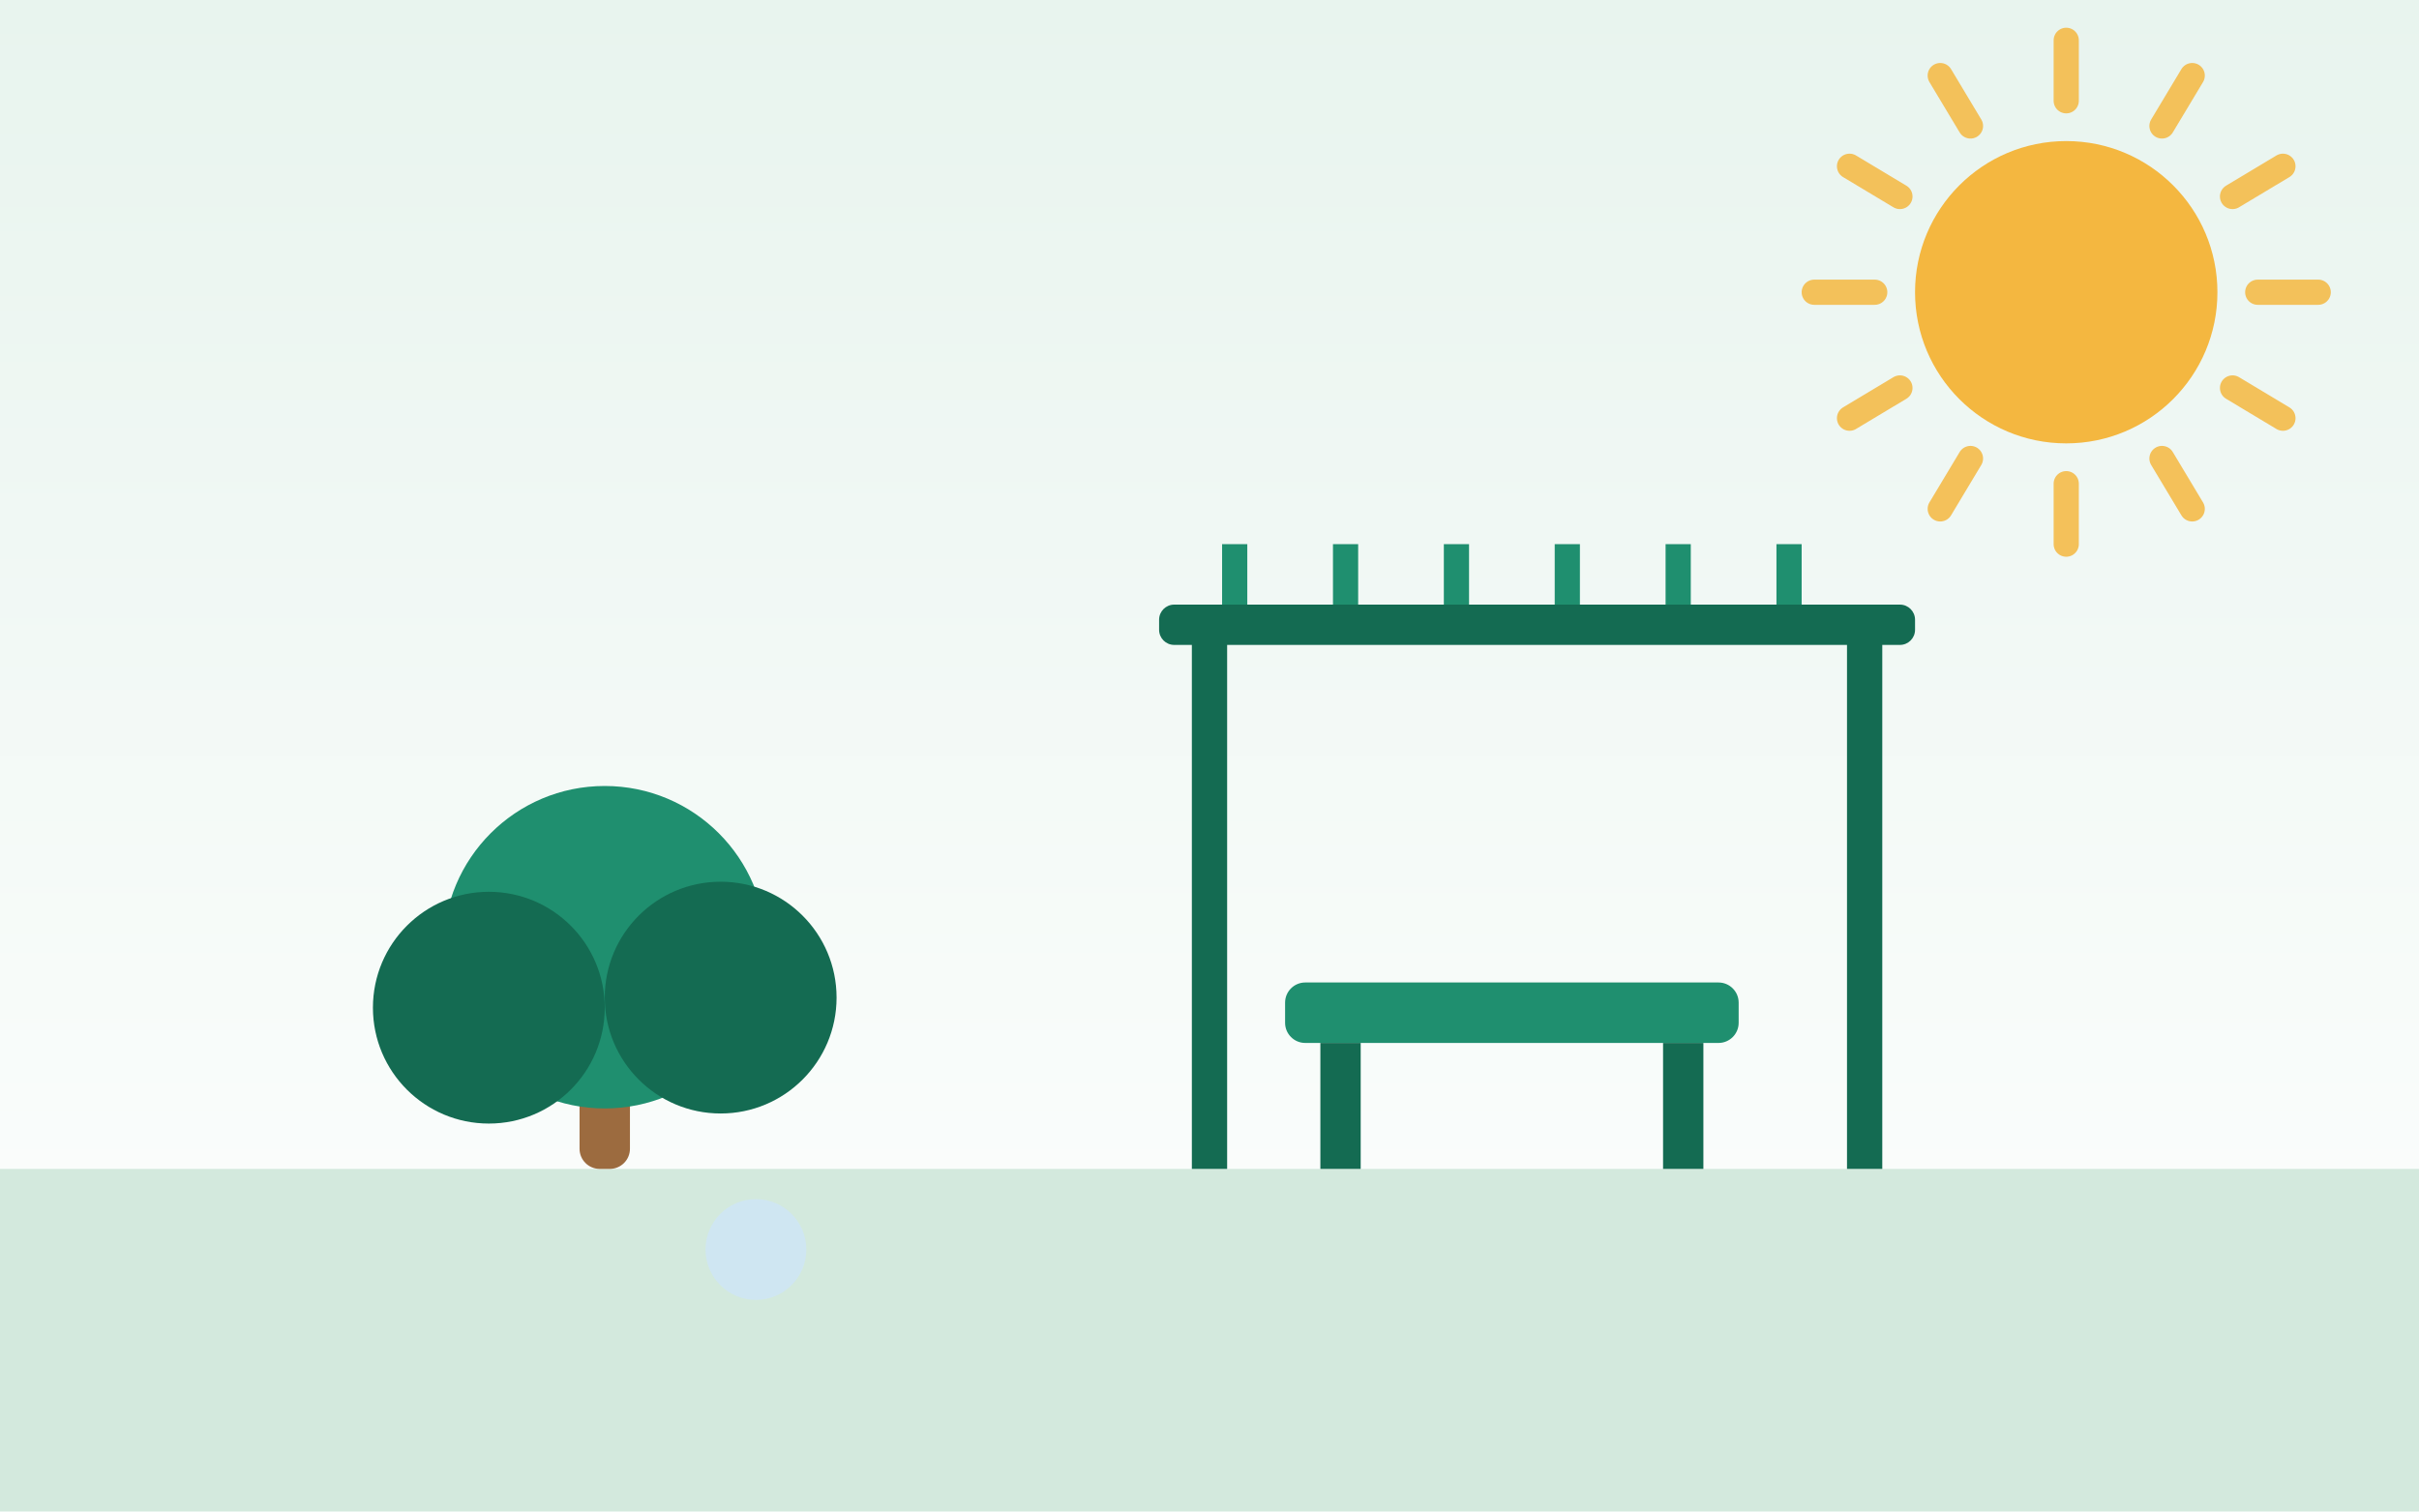
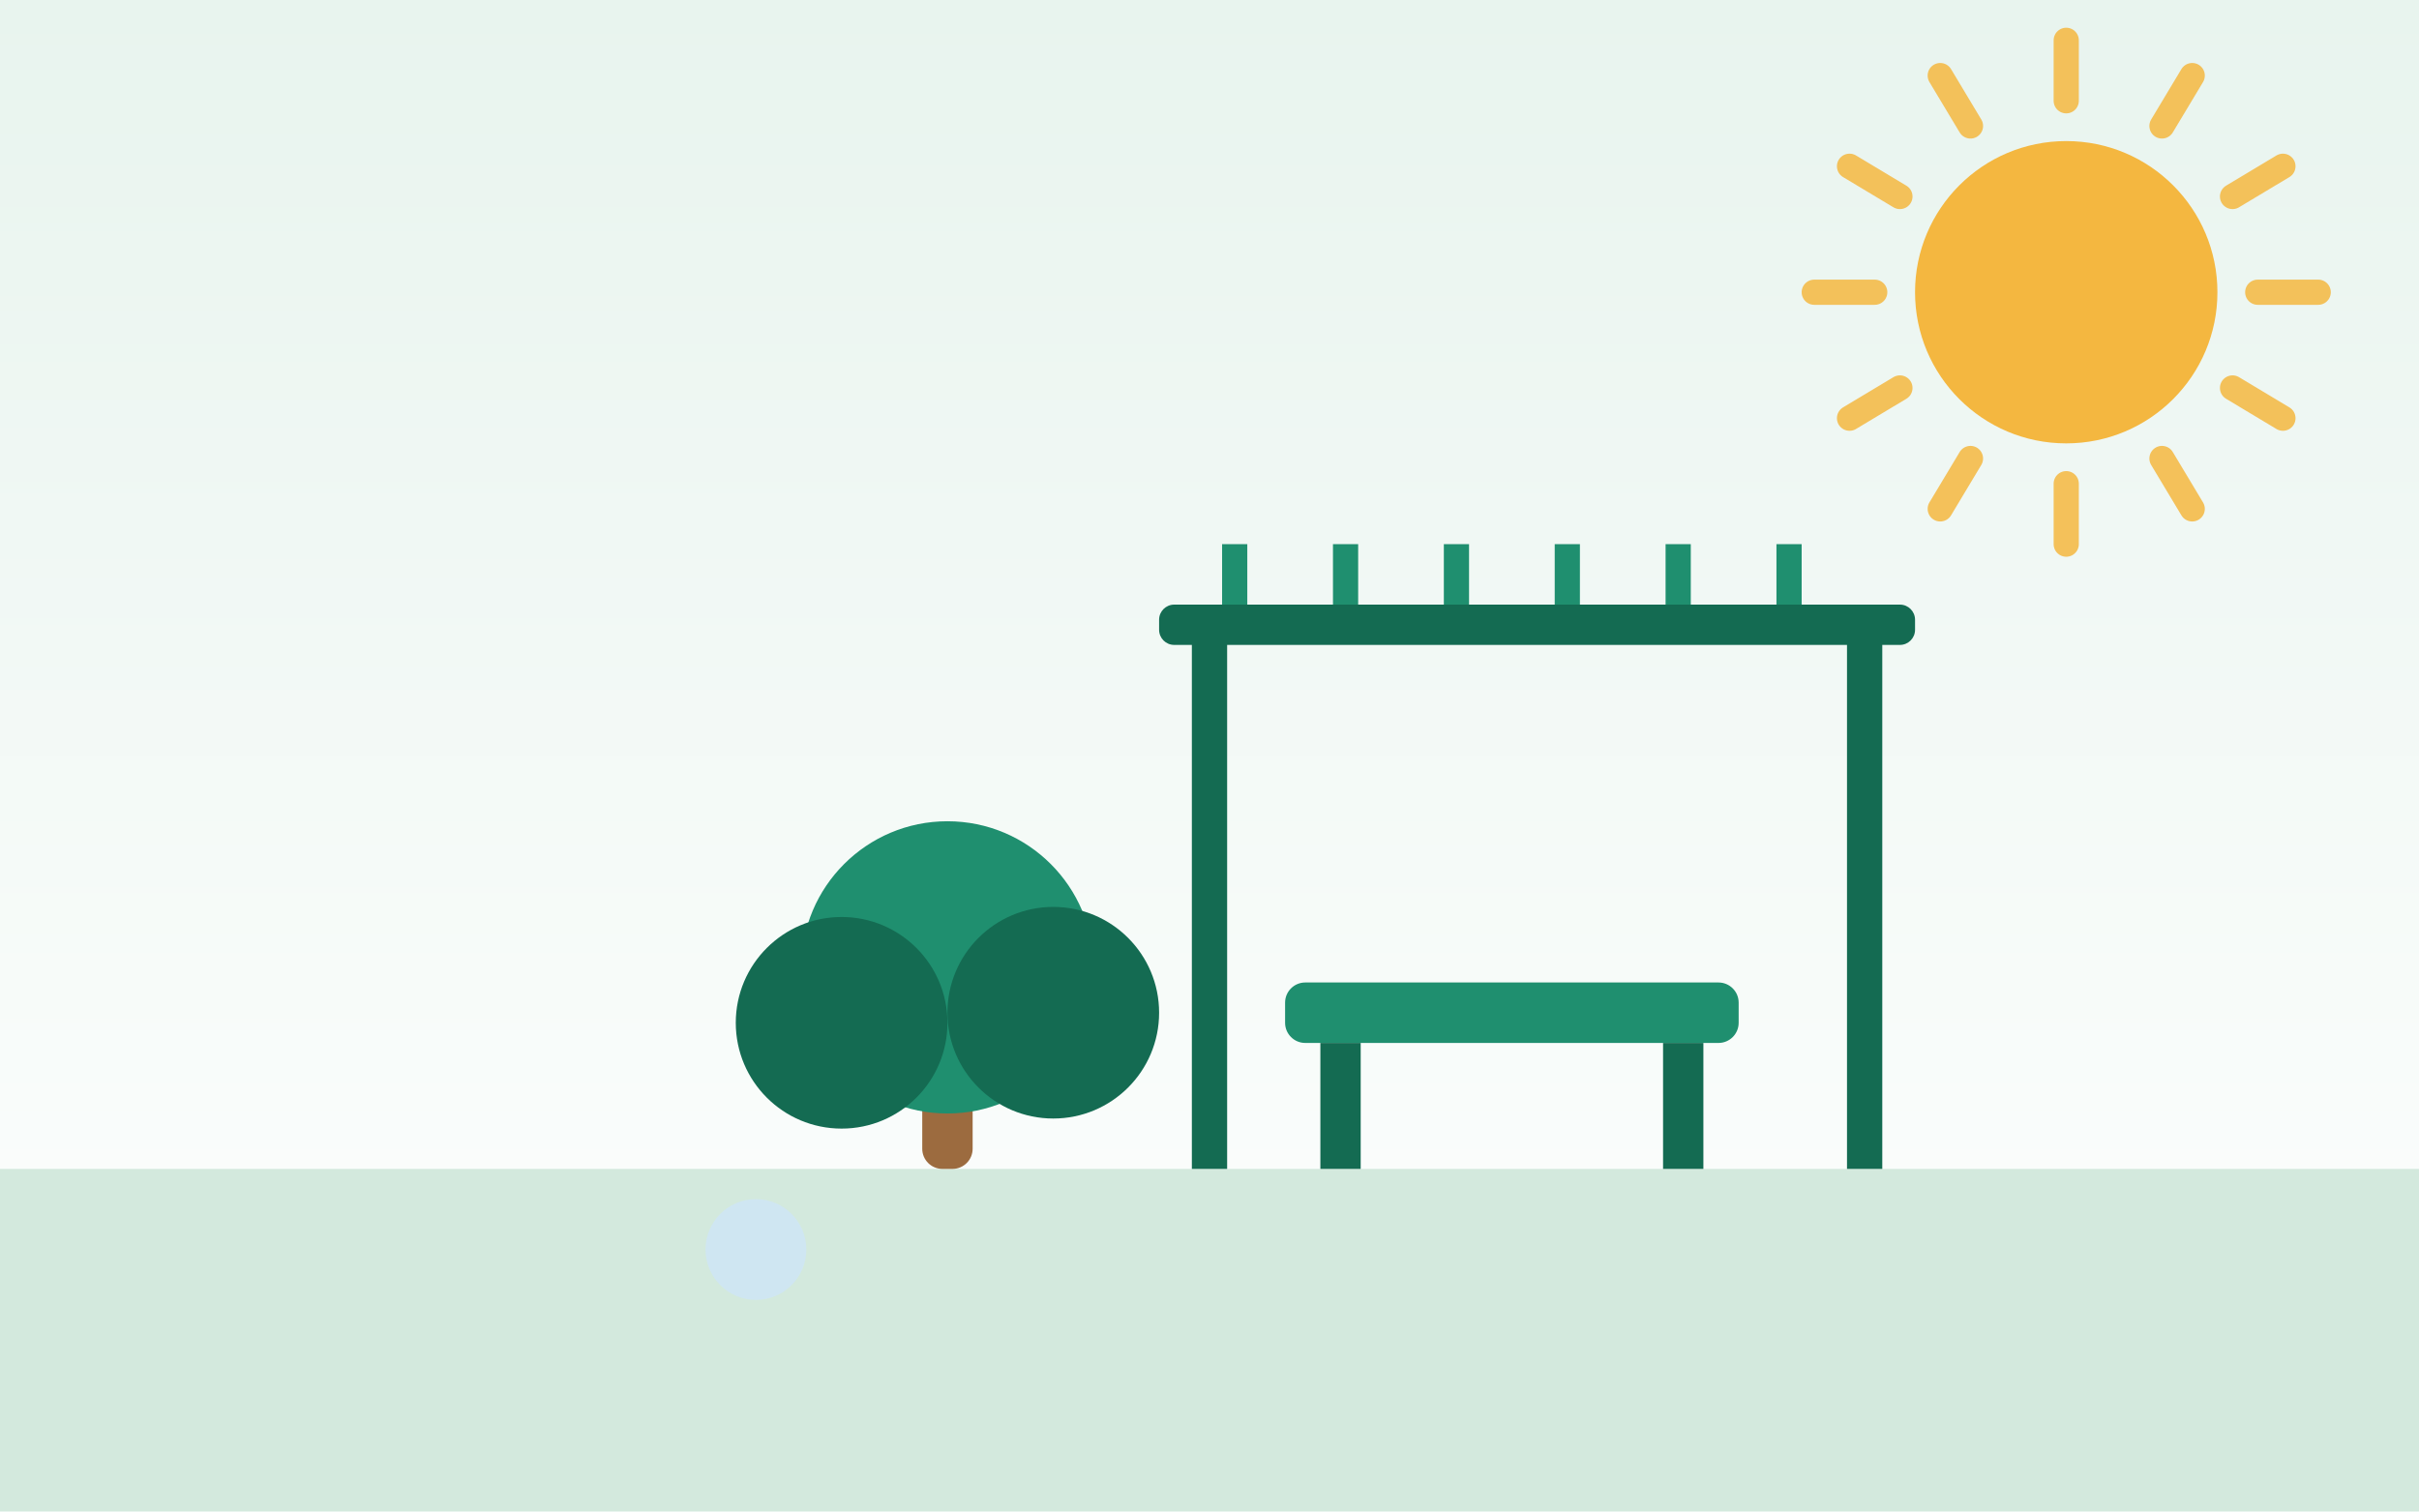
<svg xmlns="http://www.w3.org/2000/svg" viewBox="0 0 480 300" fill="none">
  <defs>
    <linearGradient id="sky" x1="0" y1="0" x2="0" y2="1">
      <stop offset="0" stop-color="#e8f4ee" />
      <stop offset="1" stop-color="#ffffff" />
    </linearGradient>
  </defs>
  <rect width="480" height="300" fill="url(#sky)" />
  <line x1="448" y1="58" x2="460" y2="58" stroke="#f4b740" stroke-width="5" stroke-linecap="round" opacity=".85" />
  <line x1="443" y1="77" x2="453" y2="83" stroke="#f4b740" stroke-width="5" stroke-linecap="round" opacity=".85" />
  <line x1="429" y1="91" x2="435" y2="101" stroke="#f4b740" stroke-width="5" stroke-linecap="round" opacity=".85" />
  <line x1="410" y1="96" x2="410" y2="108" stroke="#f4b740" stroke-width="5" stroke-linecap="round" opacity=".85" />
  <line x1="391" y1="91" x2="385" y2="101" stroke="#f4b740" stroke-width="5" stroke-linecap="round" opacity=".85" />
  <line x1="377" y1="77" x2="367" y2="83" stroke="#f4b740" stroke-width="5" stroke-linecap="round" opacity=".85" />
  <line x1="372" y1="58" x2="360" y2="58" stroke="#f4b740" stroke-width="5" stroke-linecap="round" opacity=".85" />
  <line x1="377" y1="39" x2="367" y2="33" stroke="#f4b740" stroke-width="5" stroke-linecap="round" opacity=".85" />
  <line x1="391" y1="25" x2="385" y2="15" stroke="#f4b740" stroke-width="5" stroke-linecap="round" opacity=".85" />
  <line x1="410" y1="20" x2="410" y2="8" stroke="#f4b740" stroke-width="5" stroke-linecap="round" opacity=".85" />
  <line x1="429" y1="25" x2="435" y2="15" stroke="#f4b740" stroke-width="5" stroke-linecap="round" opacity=".85" />
  <line x1="443" y1="39" x2="453" y2="33" stroke="#f4b740" stroke-width="5" stroke-linecap="round" opacity=".85" />
  <circle cx="410" cy="58" r="30" fill="#f4b740" />
  <rect x="0" y="232" width="480" height="68" fill="#d3e9dd" />
-   <rect x="115" y="204" width="10" height="28" rx="4" fill="#9c6b3f" />
-   <circle cx="120" cy="188" r="32" fill="#1f8f6f" />
-   <circle cx="97" cy="200" r="23" fill="#146b52" />
-   <circle cx="143" cy="198" r="23" fill="#146b52" />
+   <rect x="183" y="206" width="10" height="26" rx="4" fill="#9c6b3f" />
+   <circle cx="188" cy="192" r="29" fill="#1f8f6f" />
+   <circle cx="167" cy="203" r="21" fill="#146b52" />
+   <circle cx="209" cy="201" r="21" fill="#146b52" />
  <rect x="230" y="120" width="150" height="8" rx="3" fill="#146b52" />
  <line x1="240" y1="124" x2="240" y2="232" stroke="#146b52" stroke-width="7" />
  <line x1="370" y1="124" x2="370" y2="232" stroke="#146b52" stroke-width="7" />
  <line x1="245" y1="120" x2="245" y2="108" stroke="#1f8f6f" stroke-width="5" />
  <line x1="267" y1="120" x2="267" y2="108" stroke="#1f8f6f" stroke-width="5" />
  <line x1="289" y1="120" x2="289" y2="108" stroke="#1f8f6f" stroke-width="5" />
  <line x1="311" y1="120" x2="311" y2="108" stroke="#1f8f6f" stroke-width="5" />
  <line x1="333" y1="120" x2="333" y2="108" stroke="#1f8f6f" stroke-width="5" />
  <line x1="355" y1="120" x2="355" y2="108" stroke="#1f8f6f" stroke-width="5" />
  <rect x="255" y="195" width="90" height="12" rx="4" fill="#1f8f6f" />
  <rect x="262" y="207" width="8" height="25" fill="#146b52" />
  <rect x="330" y="207" width="8" height="25" fill="#146b52" />
  <circle cx="150" cy="248" r="10" fill="#cfe6f2" />
</svg>
